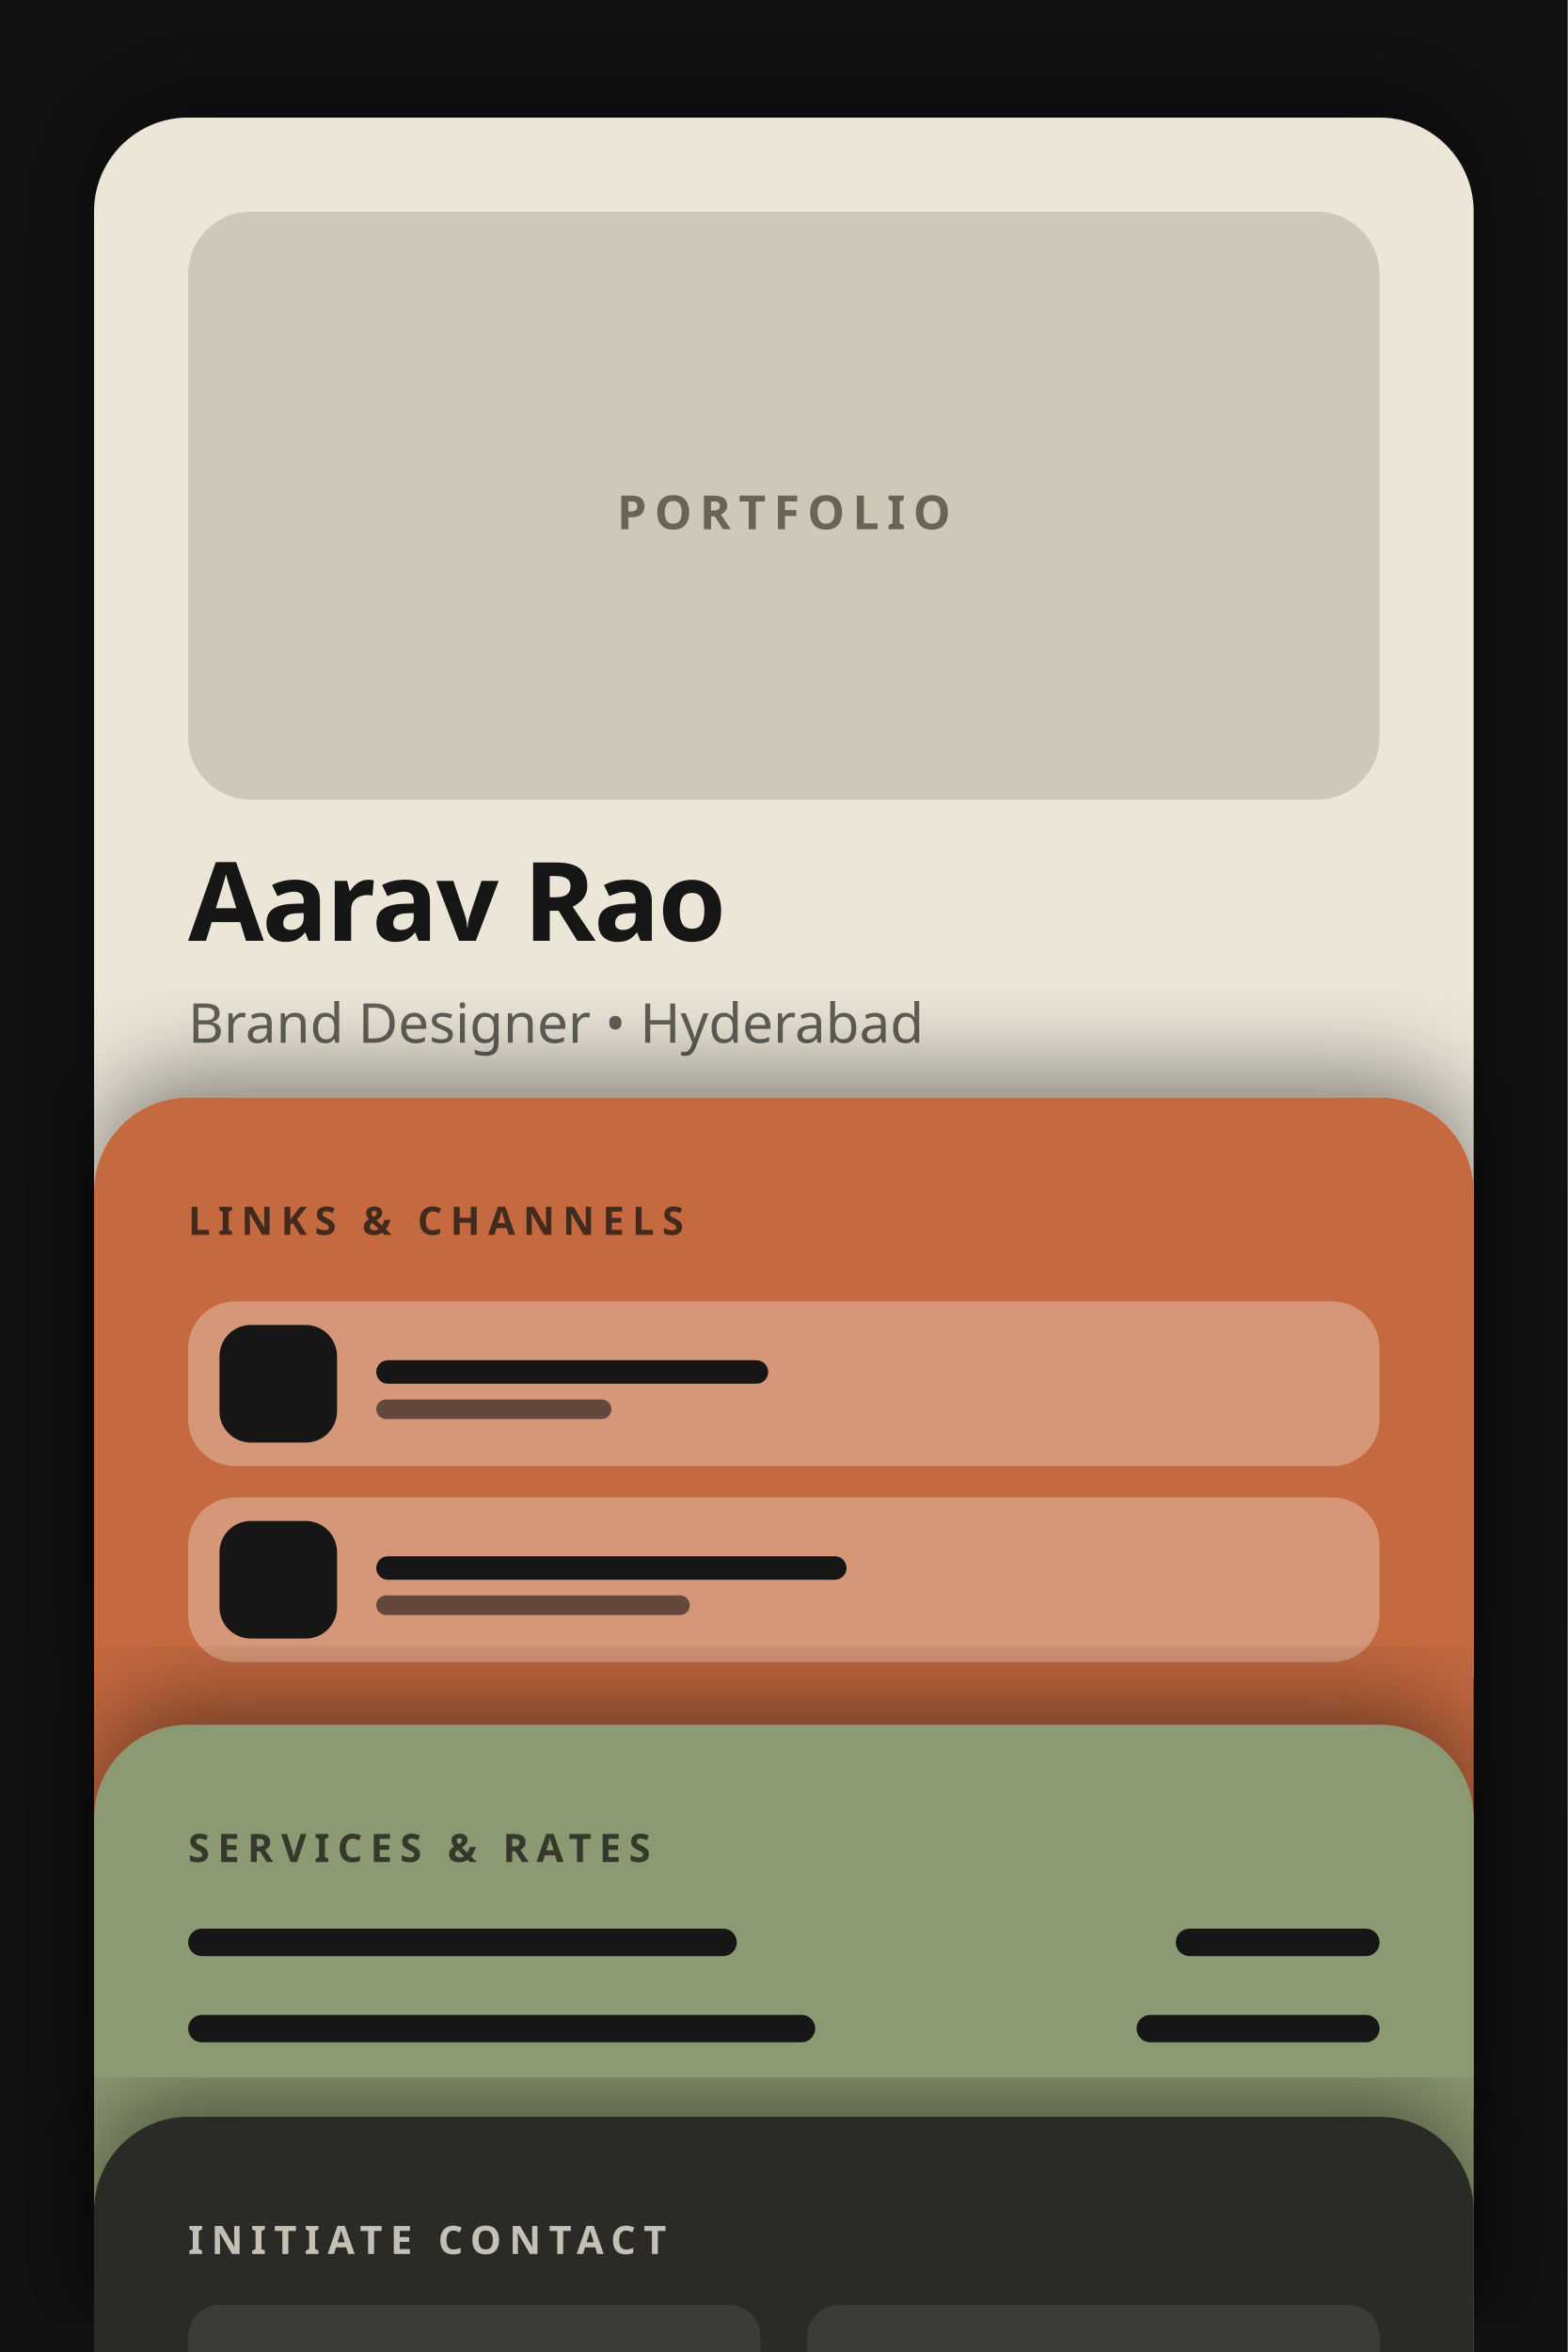
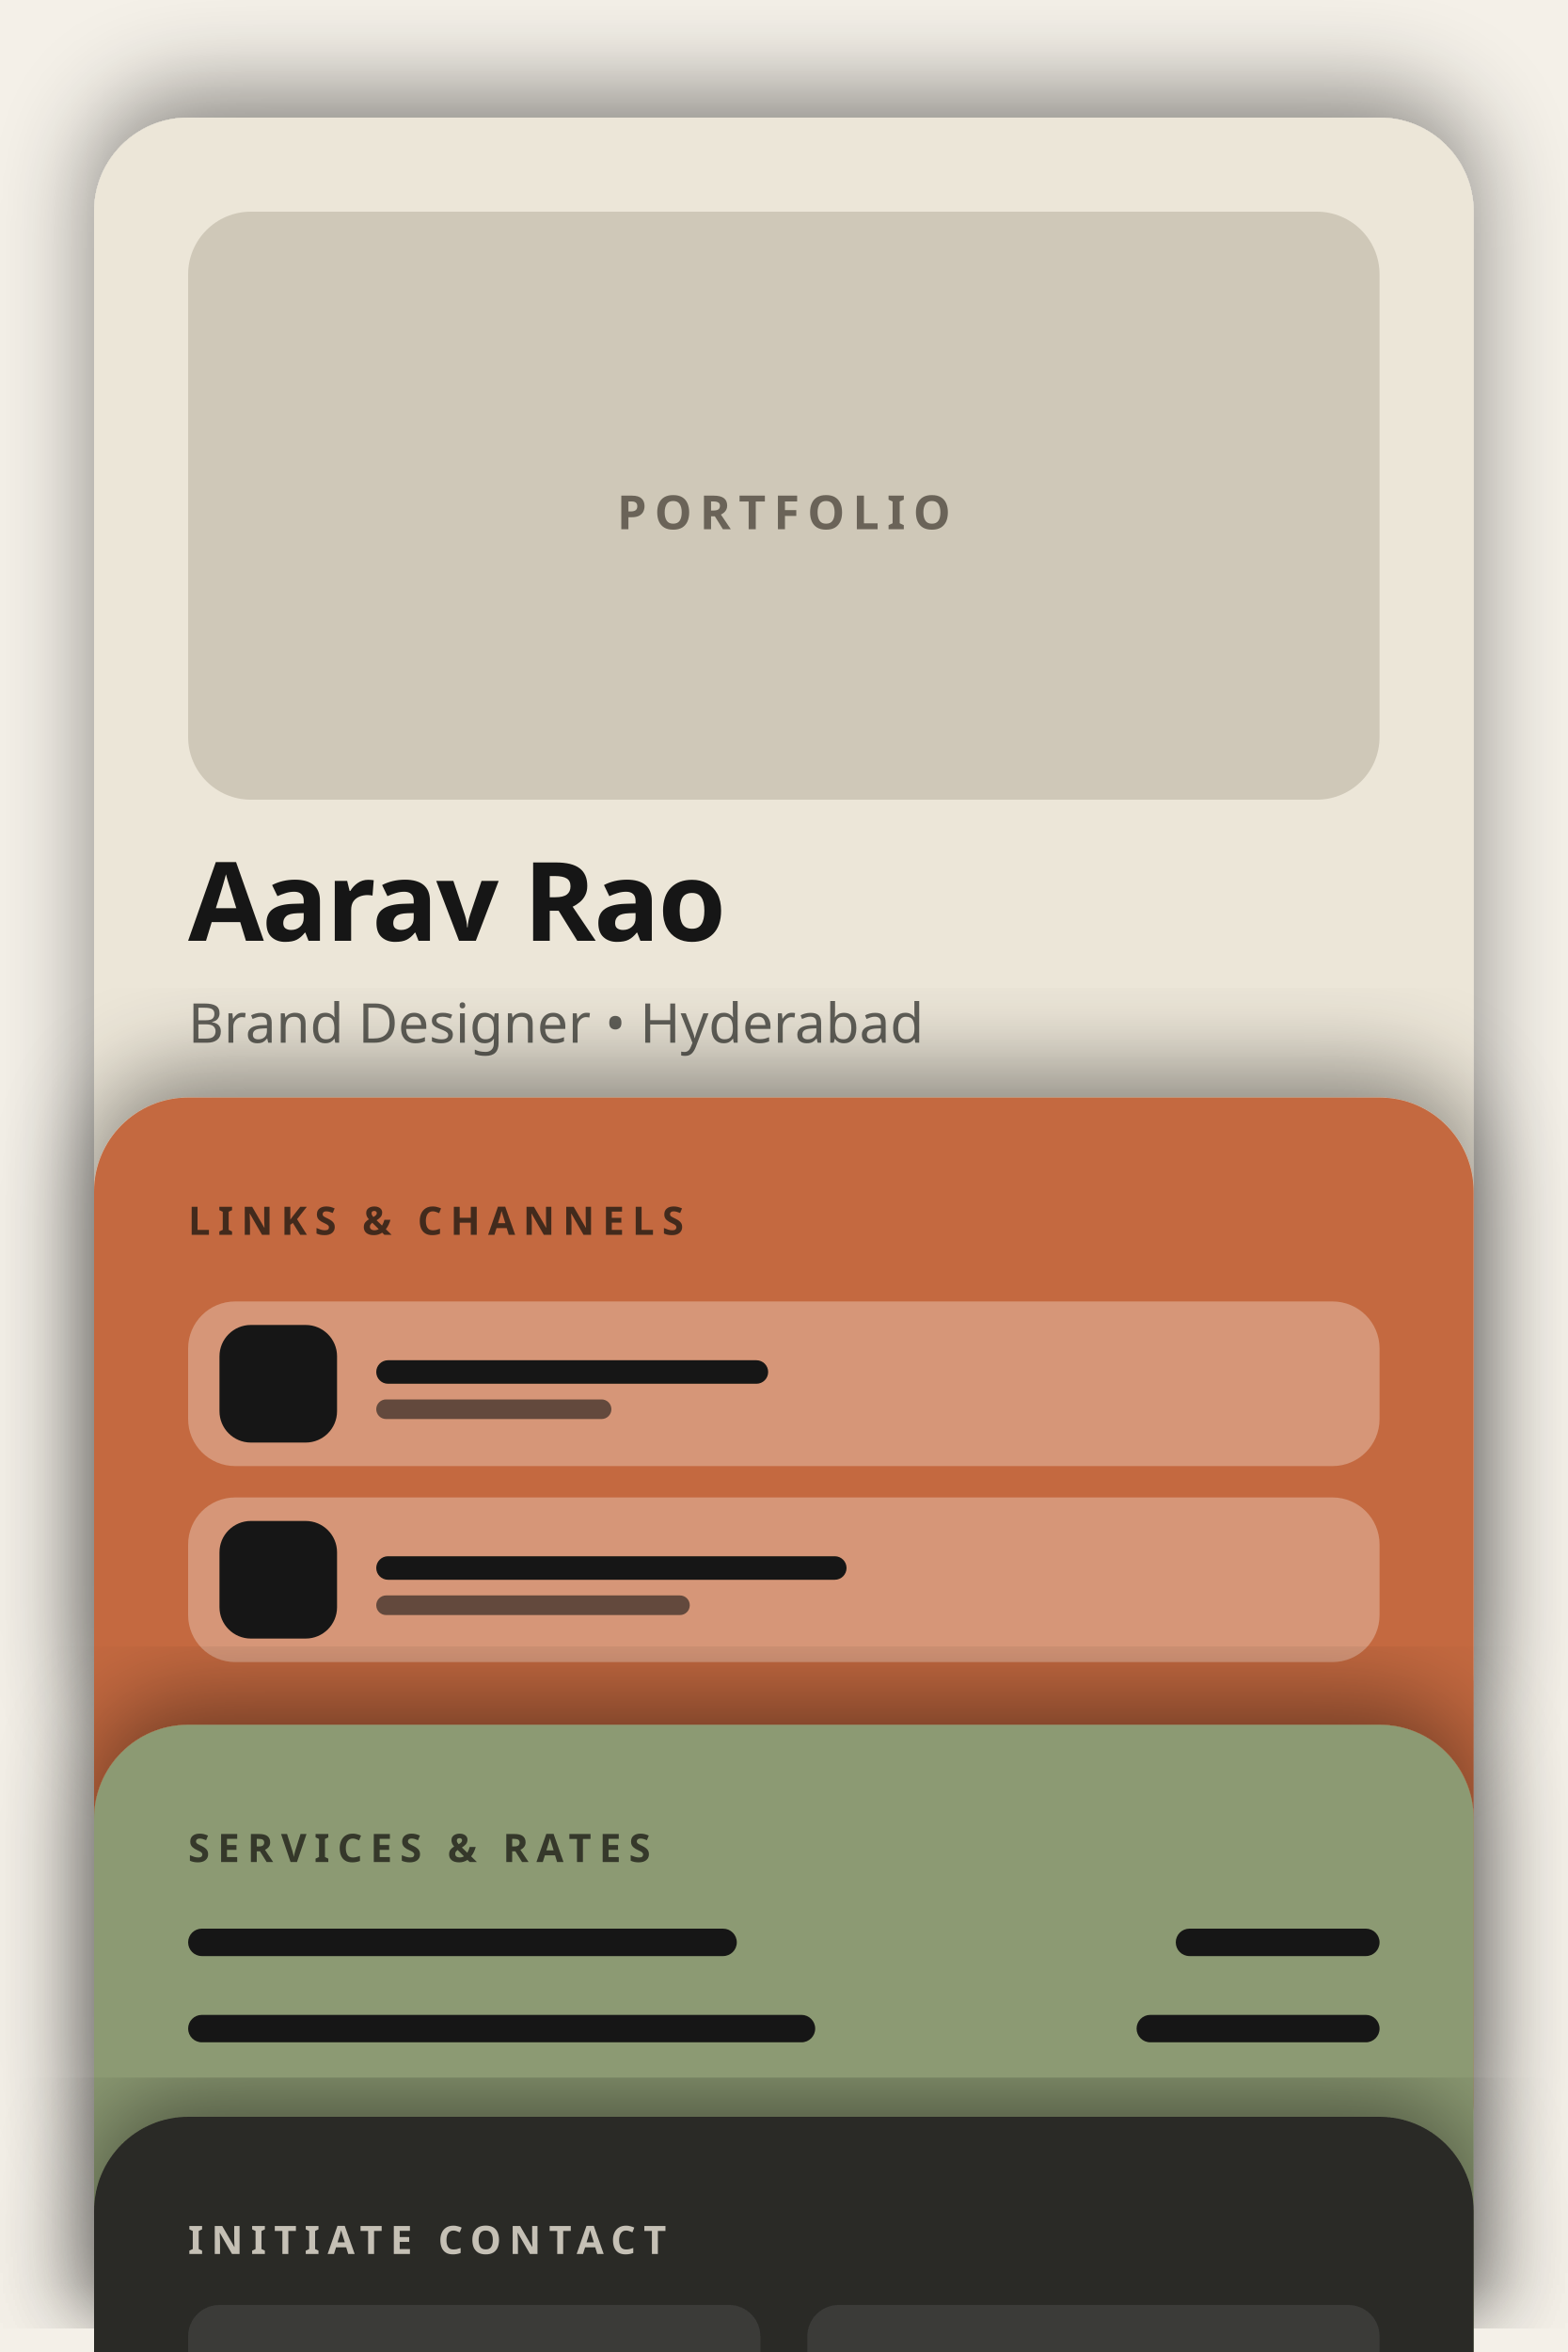
<svg xmlns="http://www.w3.org/2000/svg" width="400" height="600" viewBox="0 0 400 600">
  <defs>
    <filter id="shadow" x="-10%" y="-10%" width="120%" height="130%">
      <feDropShadow dx="0" dy="-6" stdDeviation="12" flood-color="#000000" flood-opacity="0.45" />
    </filter>
  </defs>
-   <rect width="400" height="600" fill="#121212" />
+   <rect width="400" height="600" fill="#f4f0e8" />
  <g filter="url(#shadow)">
    <rect x="24" y="30" width="352" height="420" rx="24" fill="#ece6d8" />
    <rect x="48" y="54" width="304" height="150" rx="16" fill="#cfc8b8" />
    <text x="200" y="135" font-family="system-ui, sans-serif" font-size="12" font-weight="700" fill="#6a6458" letter-spacing="2" text-anchor="middle">PORTFOLIO</text>
    <text x="48" y="240" font-family="system-ui, sans-serif" font-size="28" font-weight="700" fill="#171714" letter-spacing="-0.5">Aarav Rao</text>
    <text x="48" y="266" font-family="system-ui, sans-serif" font-size="14" font-weight="500" fill="#171714" opacity="0.65">Brand Designer • Hyderabad</text>
    <rect x="48" y="284" width="280" height="8" rx="4" fill="#171714" opacity="0.15" />
    <rect x="48" y="302" width="220" height="8" rx="4" fill="#171714" opacity="0.15" />
  </g>
  <g filter="url(#shadow)">
    <rect x="24" y="280" width="352" height="280" rx="24" fill="#c4693f" />
    <text x="48" y="315" font-family="system-ui, sans-serif" font-size="10" font-weight="700" fill="#171714" opacity="0.75" letter-spacing="2">LINKS &amp; CHANNELS</text>
    <rect x="48" y="332" width="304" height="42" rx="12" fill="#ffffff" opacity="0.3" />
    <rect x="56" y="338" width="30" height="30" rx="8" fill="#171714" />
    <rect x="96" y="347" width="100" height="6" rx="3" fill="#171714" />
    <rect x="96" y="357" width="60" height="5" rx="2.5" fill="#171714" opacity="0.6" />
    <rect x="48" y="382" width="304" height="42" rx="12" fill="#ffffff" opacity="0.3" />
    <rect x="56" y="388" width="30" height="30" rx="8" fill="#171714" />
    <rect x="96" y="397" width="120" height="6" rx="3" fill="#171714" />
    <rect x="96" y="407" width="80" height="5" rx="2.5" fill="#171714" opacity="0.6" />
  </g>
  <g filter="url(#shadow)">
    <rect x="24" y="440" width="352" height="200" rx="24" fill="#8c9a73" />
    <text x="48" y="475" font-family="system-ui, sans-serif" font-size="10" font-weight="700" fill="#171714" opacity="0.75" letter-spacing="2">SERVICES &amp; RATES</text>
    <rect x="48" y="492" width="140" height="7" rx="3.5" fill="#171714" />
    <rect x="300" y="492" width="52" height="7" rx="3.5" fill="#171714" />
    <rect x="48" y="514" width="160" height="7" rx="3.5" fill="#171714" />
    <rect x="290" y="514" width="62" height="7" rx="3.5" fill="#171714" />
  </g>
  <g filter="url(#shadow)">
    <rect x="24" y="540" width="352" height="100" rx="24" fill="#2a2a27" />
    <text x="48" y="575" font-family="system-ui, sans-serif" font-size="10" font-weight="700" fill="#ece6d8" opacity="0.8" letter-spacing="2">INITIATE CONTACT</text>
    <rect x="48" y="588" width="146" height="28" rx="8" fill="#ffffff" opacity="0.08" />
    <rect x="206" y="588" width="146" height="28" rx="8" fill="#ffffff" opacity="0.08" />
  </g>
</svg>
